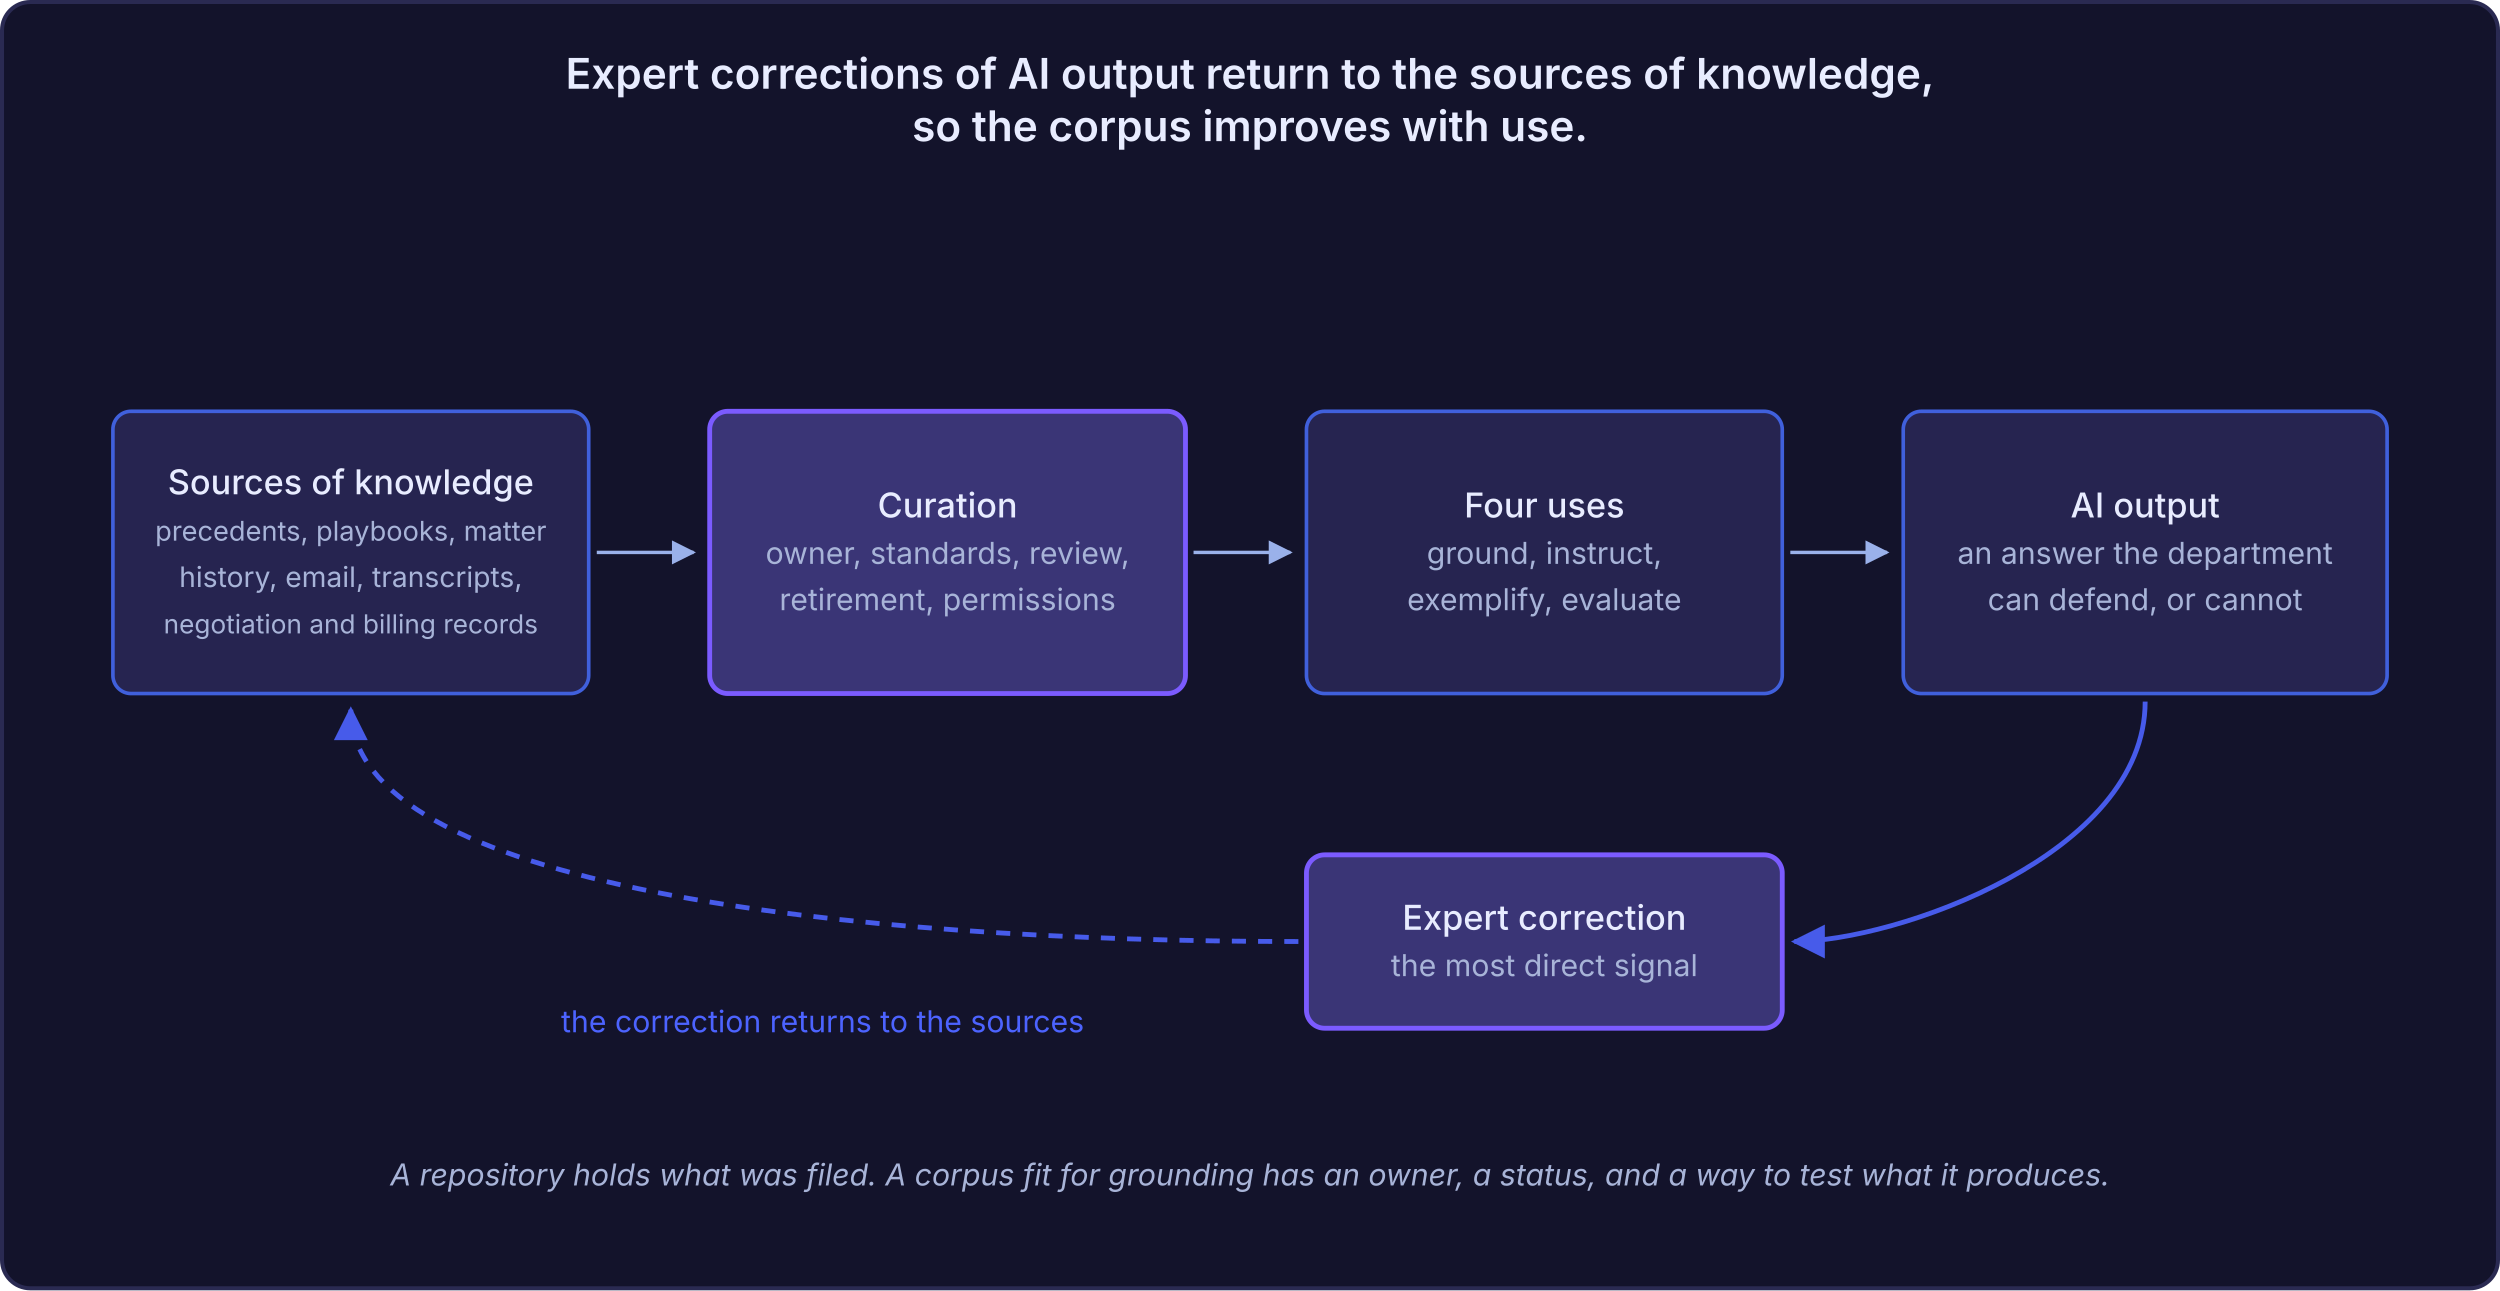
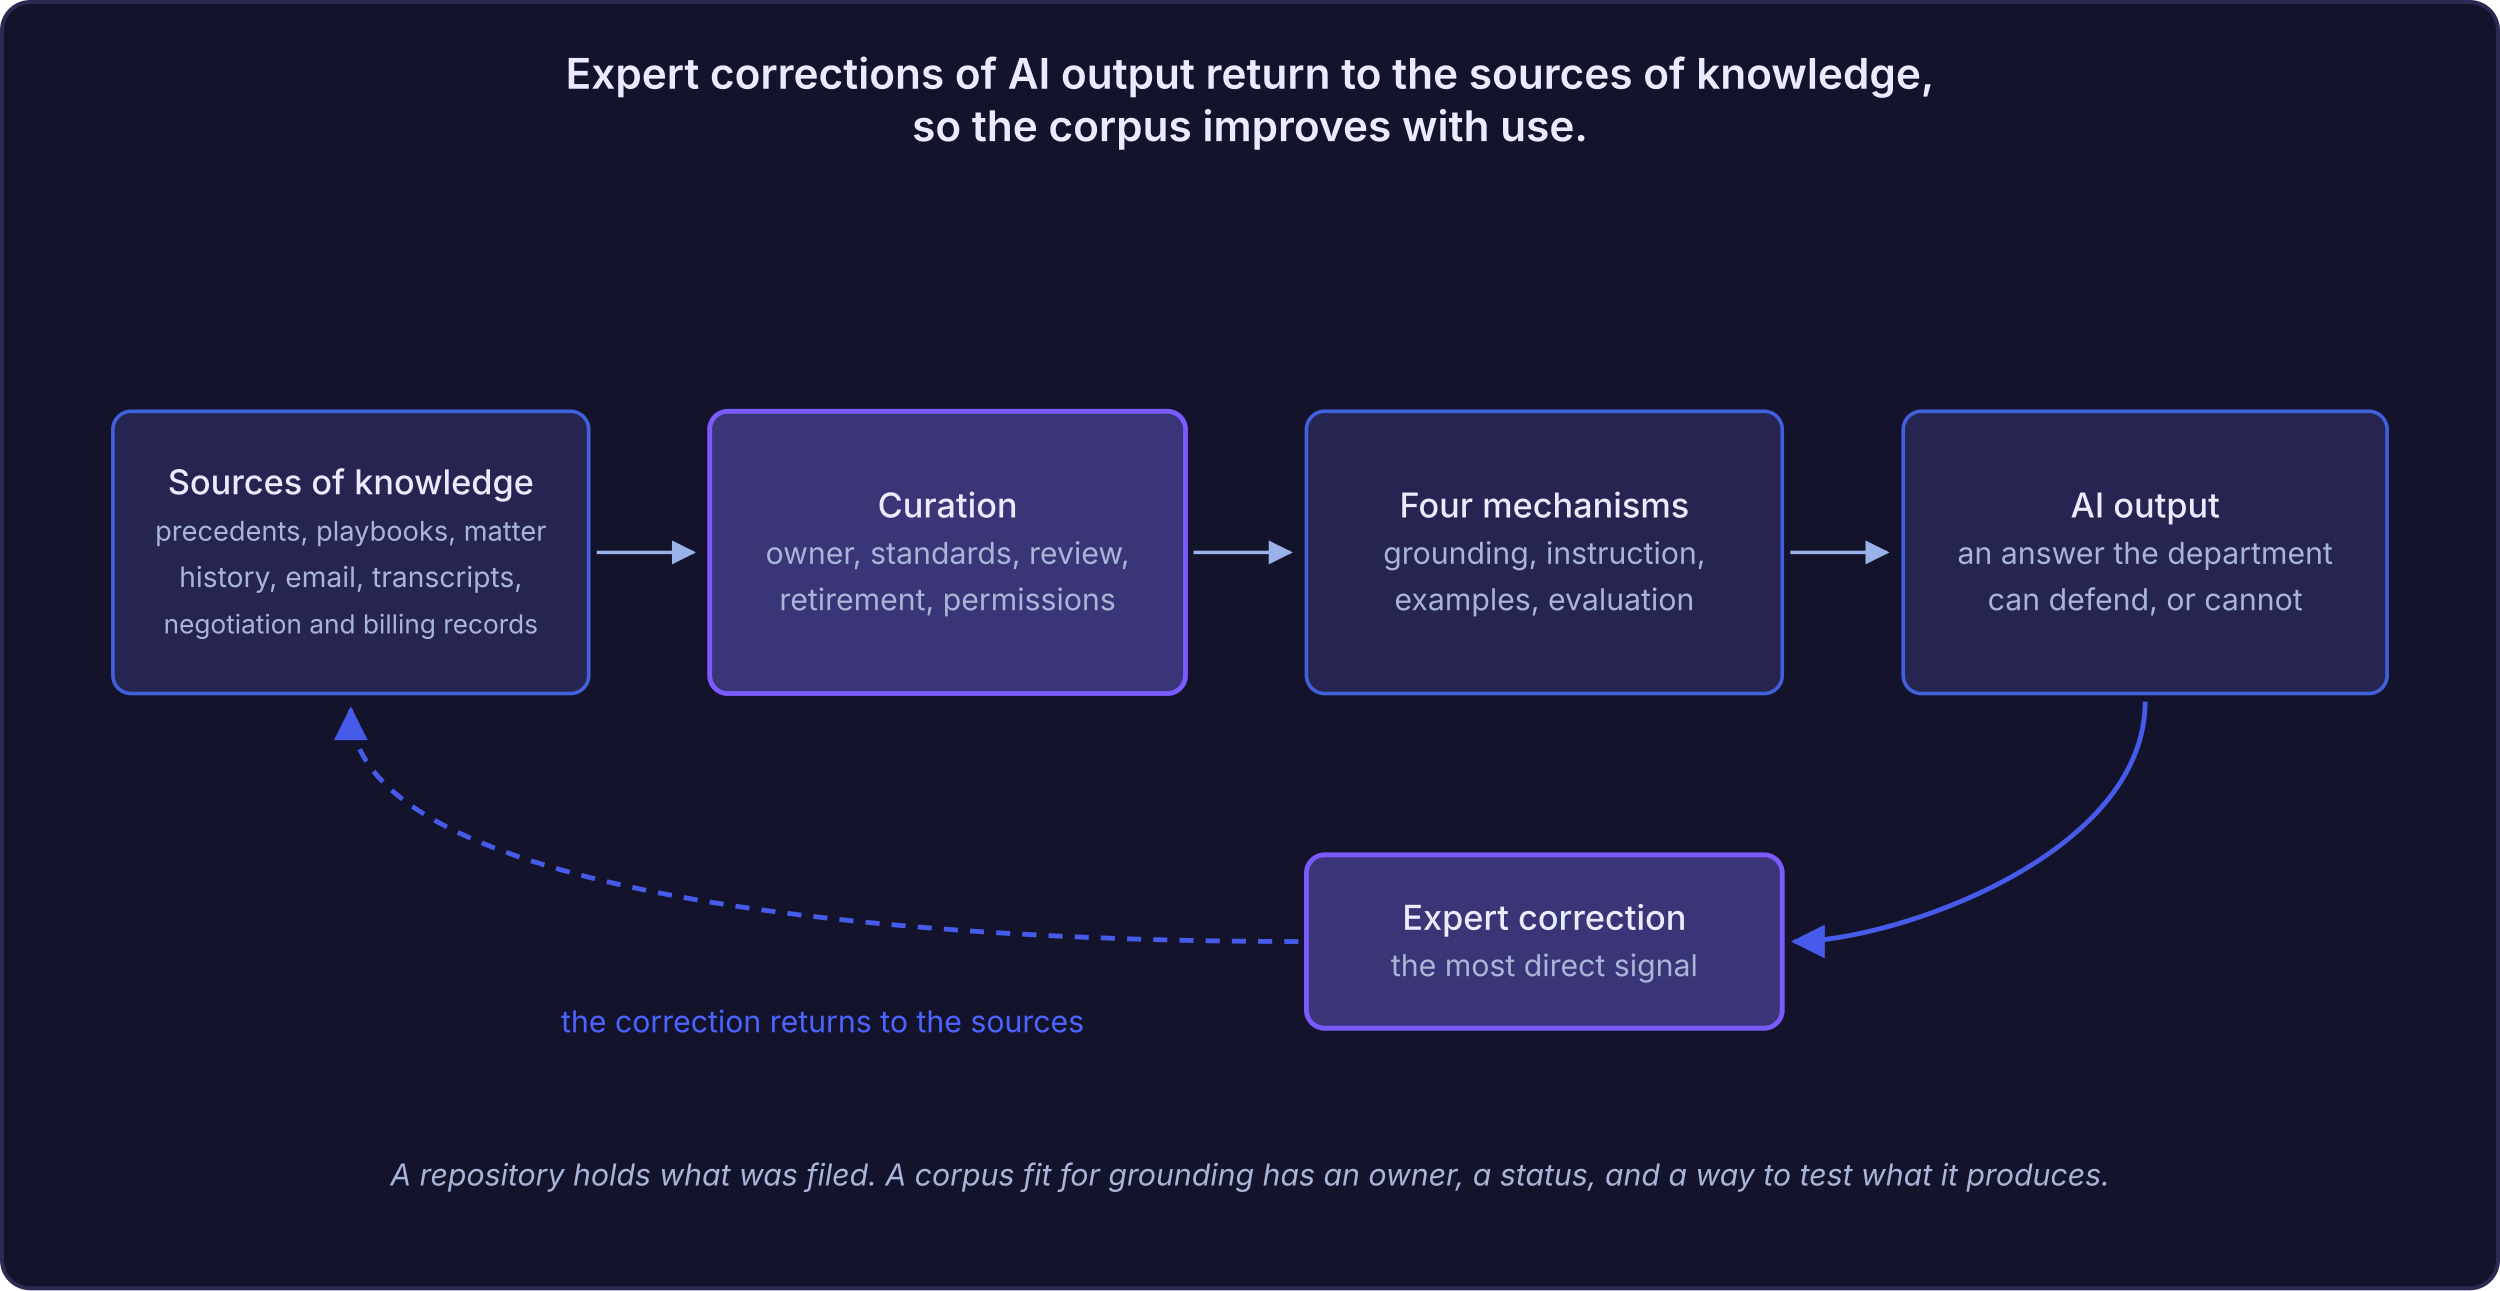
<svg xmlns="http://www.w3.org/2000/svg" viewBox="0 0 1240 640" role="img" aria-labelledby="ex-title ex-desc" font-family="system-ui, -apple-system, 'Segoe UI', Inter, Helvetica, Arial, sans-serif">
  <defs>
    <marker id="arrow" viewBox="0 0 10 10" refX="9" refY="5" markerWidth="7" markerHeight="7" orient="auto-start-reverse">
      <path d="M 0 0 L 10 5 L 0 10 z" fill="#A8C2FF" />
    </marker>
    <marker id="arrowHot" viewBox="0 0 10 10" refX="9" refY="5" markerWidth="7" markerHeight="7" orient="auto-start-reverse">
      <path d="M 0 0 L 10 5 L 0 10 z" fill="#4C63FF" />
    </marker>
  </defs>
  <rect x="1" y="1" width="1238" height="638" rx="14" fill="#13132B" stroke="#2A2A52" stroke-width="2" />
  <text x="620" y="44" text-anchor="middle" font-size="21" fill="#E8ECFF" font-weight="600">Expert corrections of AI output return to the sources of knowledge,</text>
  <text x="620" y="70" text-anchor="middle" font-size="21" fill="#E8ECFF" font-weight="600">so the corpus improves with use.</text>
  <rect x="56" y="204" width="236" height="140" rx="9" fill="#262450" stroke="#4060DC" stroke-width="1.8" />
  <text x="174" y="245.167" text-anchor="middle" font-size="17" fill="#E8ECFF" font-weight="500">Sources of knowledge</text>
  <text x="174" y="268.167" text-anchor="middle" font-size="13.5" fill="#A8B4D8" font-weight="400">precedents, playbooks, matter</text>
  <text x="174" y="291.167" text-anchor="middle" font-size="14" fill="#A8B4D8" font-weight="400">history, email, transcripts,</text>
  <text x="174" y="314.167" text-anchor="middle" font-size="13" fill="#A8B4D8" font-weight="400">negotiation and billing records</text>
  <rect x="352" y="204" width="236" height="140" rx="9" fill="#3A3576" stroke="#7B5BFF" stroke-width="2.4" />
  <text x="470" y="256.667" text-anchor="middle" font-size="17" fill="#E8ECFF" font-weight="500">Curation</text>
  <text x="470" y="279.667" text-anchor="middle" font-size="15" fill="#A8B4D8" font-weight="400">owner, standards, review,</text>
  <text x="470" y="302.667" text-anchor="middle" font-size="15" fill="#A8B4D8" font-weight="400">retirement, permissions</text>
  <line x1="296" y1="274" x2="344" y2="274" stroke="#A8C2FF" stroke-width="1.7" opacity="0.9" marker-end="url(#arrow)" />
  <rect x="648" y="204" width="236" height="140" rx="9" fill="#262450" stroke="#4060DC" stroke-width="1.8" />
-   <text x="766" y="256.667" text-anchor="middle" font-size="17" fill="#E8ECFF" font-weight="500">Four uses</text>
-   <text x="766" y="279.667" text-anchor="middle" font-size="15" fill="#A8B4D8" font-weight="400">ground, instruct,</text>
-   <text x="766" y="302.667" text-anchor="middle" font-size="15" fill="#A8B4D8" font-weight="400">exemplify, evaluate</text>
+   <text x="766" y="256.667" text-anchor="middle" font-size="17" fill="#E8ECFF" font-weight="500">Four mechanisms</text>
+   <text x="766" y="279.667" text-anchor="middle" font-size="15" fill="#A8B4D8" font-weight="400">grounding, instruction,</text>
+   <text x="766" y="302.667" text-anchor="middle" font-size="15" fill="#A8B4D8" font-weight="400">examples, evaluation</text>
  <line x1="592" y1="274" x2="640" y2="274" stroke="#A8C2FF" stroke-width="1.7" opacity="0.9" marker-end="url(#arrow)" />
  <rect x="944" y="204" width="240" height="140" rx="9" fill="#262450" stroke="#4060DC" stroke-width="1.8" />
  <text x="1064" y="256.667" text-anchor="middle" font-size="17" fill="#E8ECFF" font-weight="500">AI output</text>
  <text x="1064" y="279.667" text-anchor="middle" font-size="15" fill="#A8B4D8" font-weight="400">an answer the department</text>
  <text x="1064" y="302.667" text-anchor="middle" font-size="15" fill="#A8B4D8" font-weight="400">can defend, or cannot</text>
  <line x1="888" y1="274" x2="936" y2="274" stroke="#A8C2FF" stroke-width="1.7" opacity="0.9" marker-end="url(#arrow)" />
  <rect x="648" y="424" width="236" height="86" rx="9" fill="#3A3576" stroke="#7B5BFF" stroke-width="2.4" />
  <text x="766" y="461.167" text-anchor="middle" font-size="17" fill="#E8ECFF" font-weight="500">Expert correction</text>
  <text x="766" y="484.167" text-anchor="middle" font-size="15" fill="#A8B4D8" font-weight="400">the most direct signal</text>
  <path d="M 1064 348 C 1064 424, 940 467, 890 467" fill="none" stroke="#4C63FF" stroke-width="2.4" opacity="0.9" marker-end="url(#arrowHot)" />
  <path d="M 644 467 C 420 467, 174 440, 174 352" fill="none" stroke="#4C63FF" stroke-width="2.4" opacity="0.9" stroke-dasharray="7 6" marker-end="url(#arrowHot)" />
  <text x="408" y="512" text-anchor="middle" font-size="15" fill="#4C63FF" font-weight="400">the correction returns to the sources</text>
  <text x="620" y="588" text-anchor="middle" font-size="15" fill="#A8B4D8" font-weight="400" font-style="italic">A repository holds what was filed. A corpus fit for grounding has an owner, a status, and a way to test what it produces.</text>
</svg>
